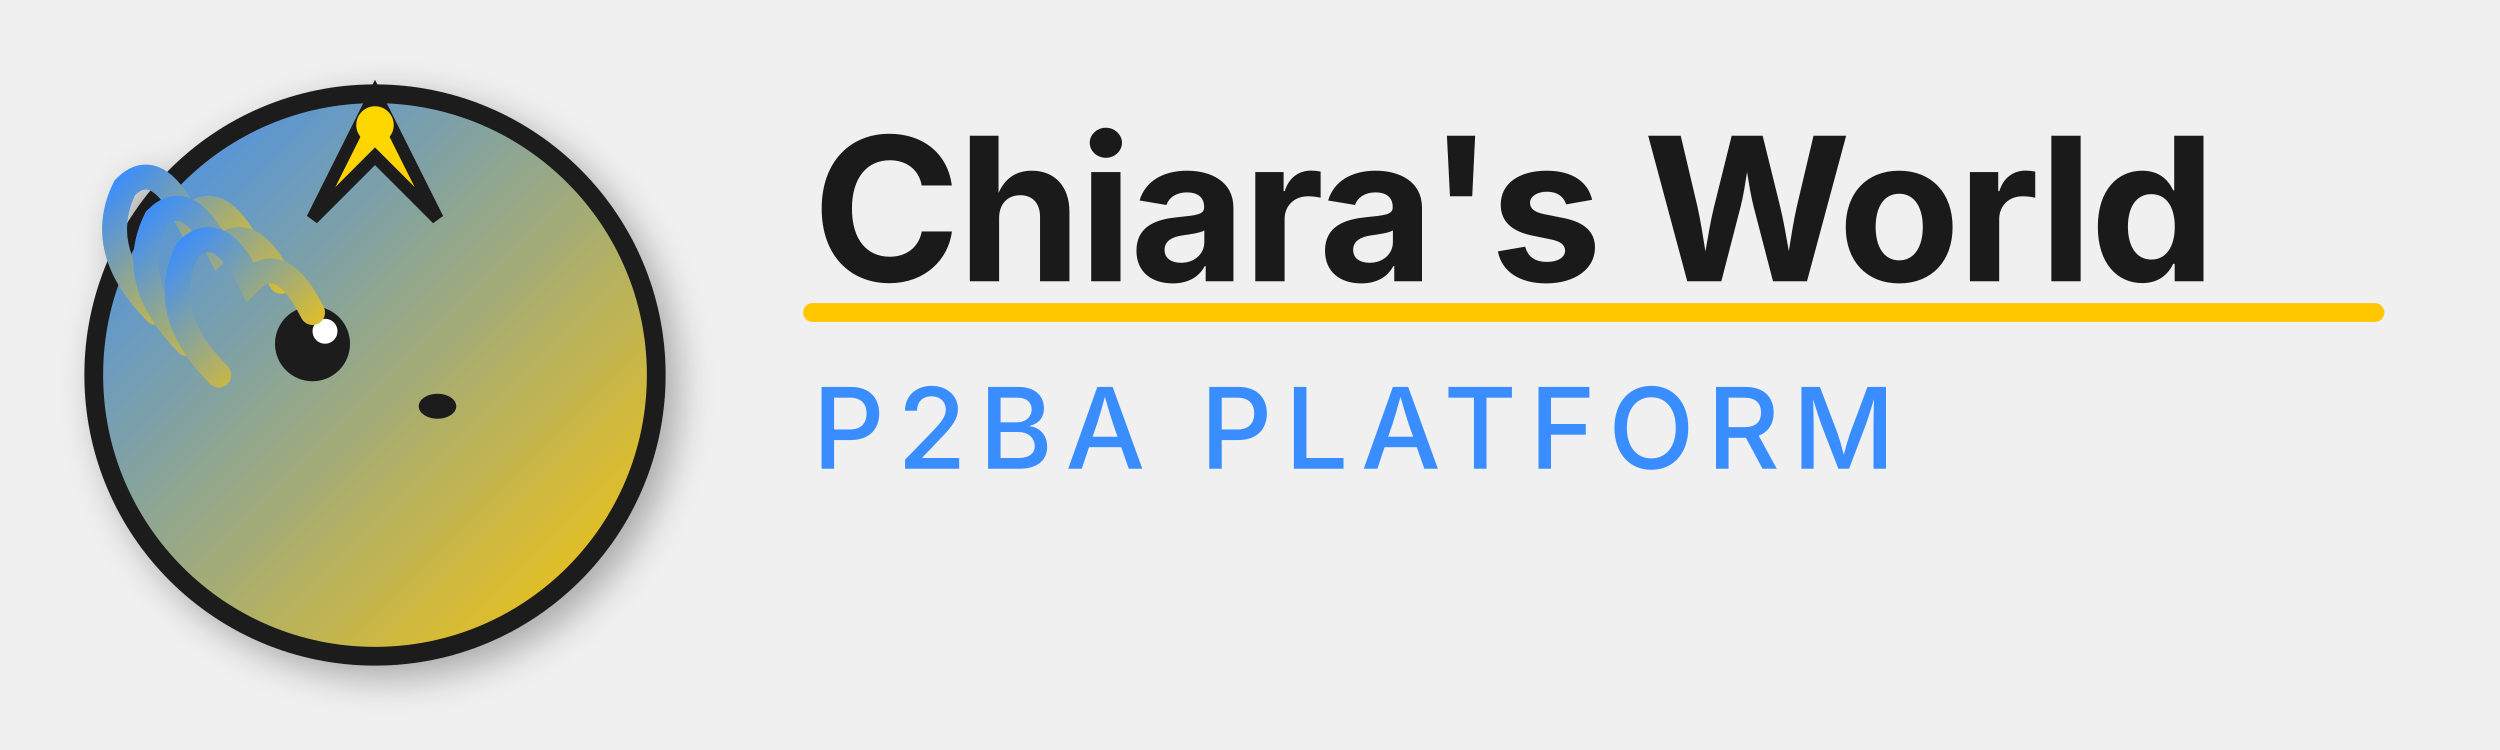
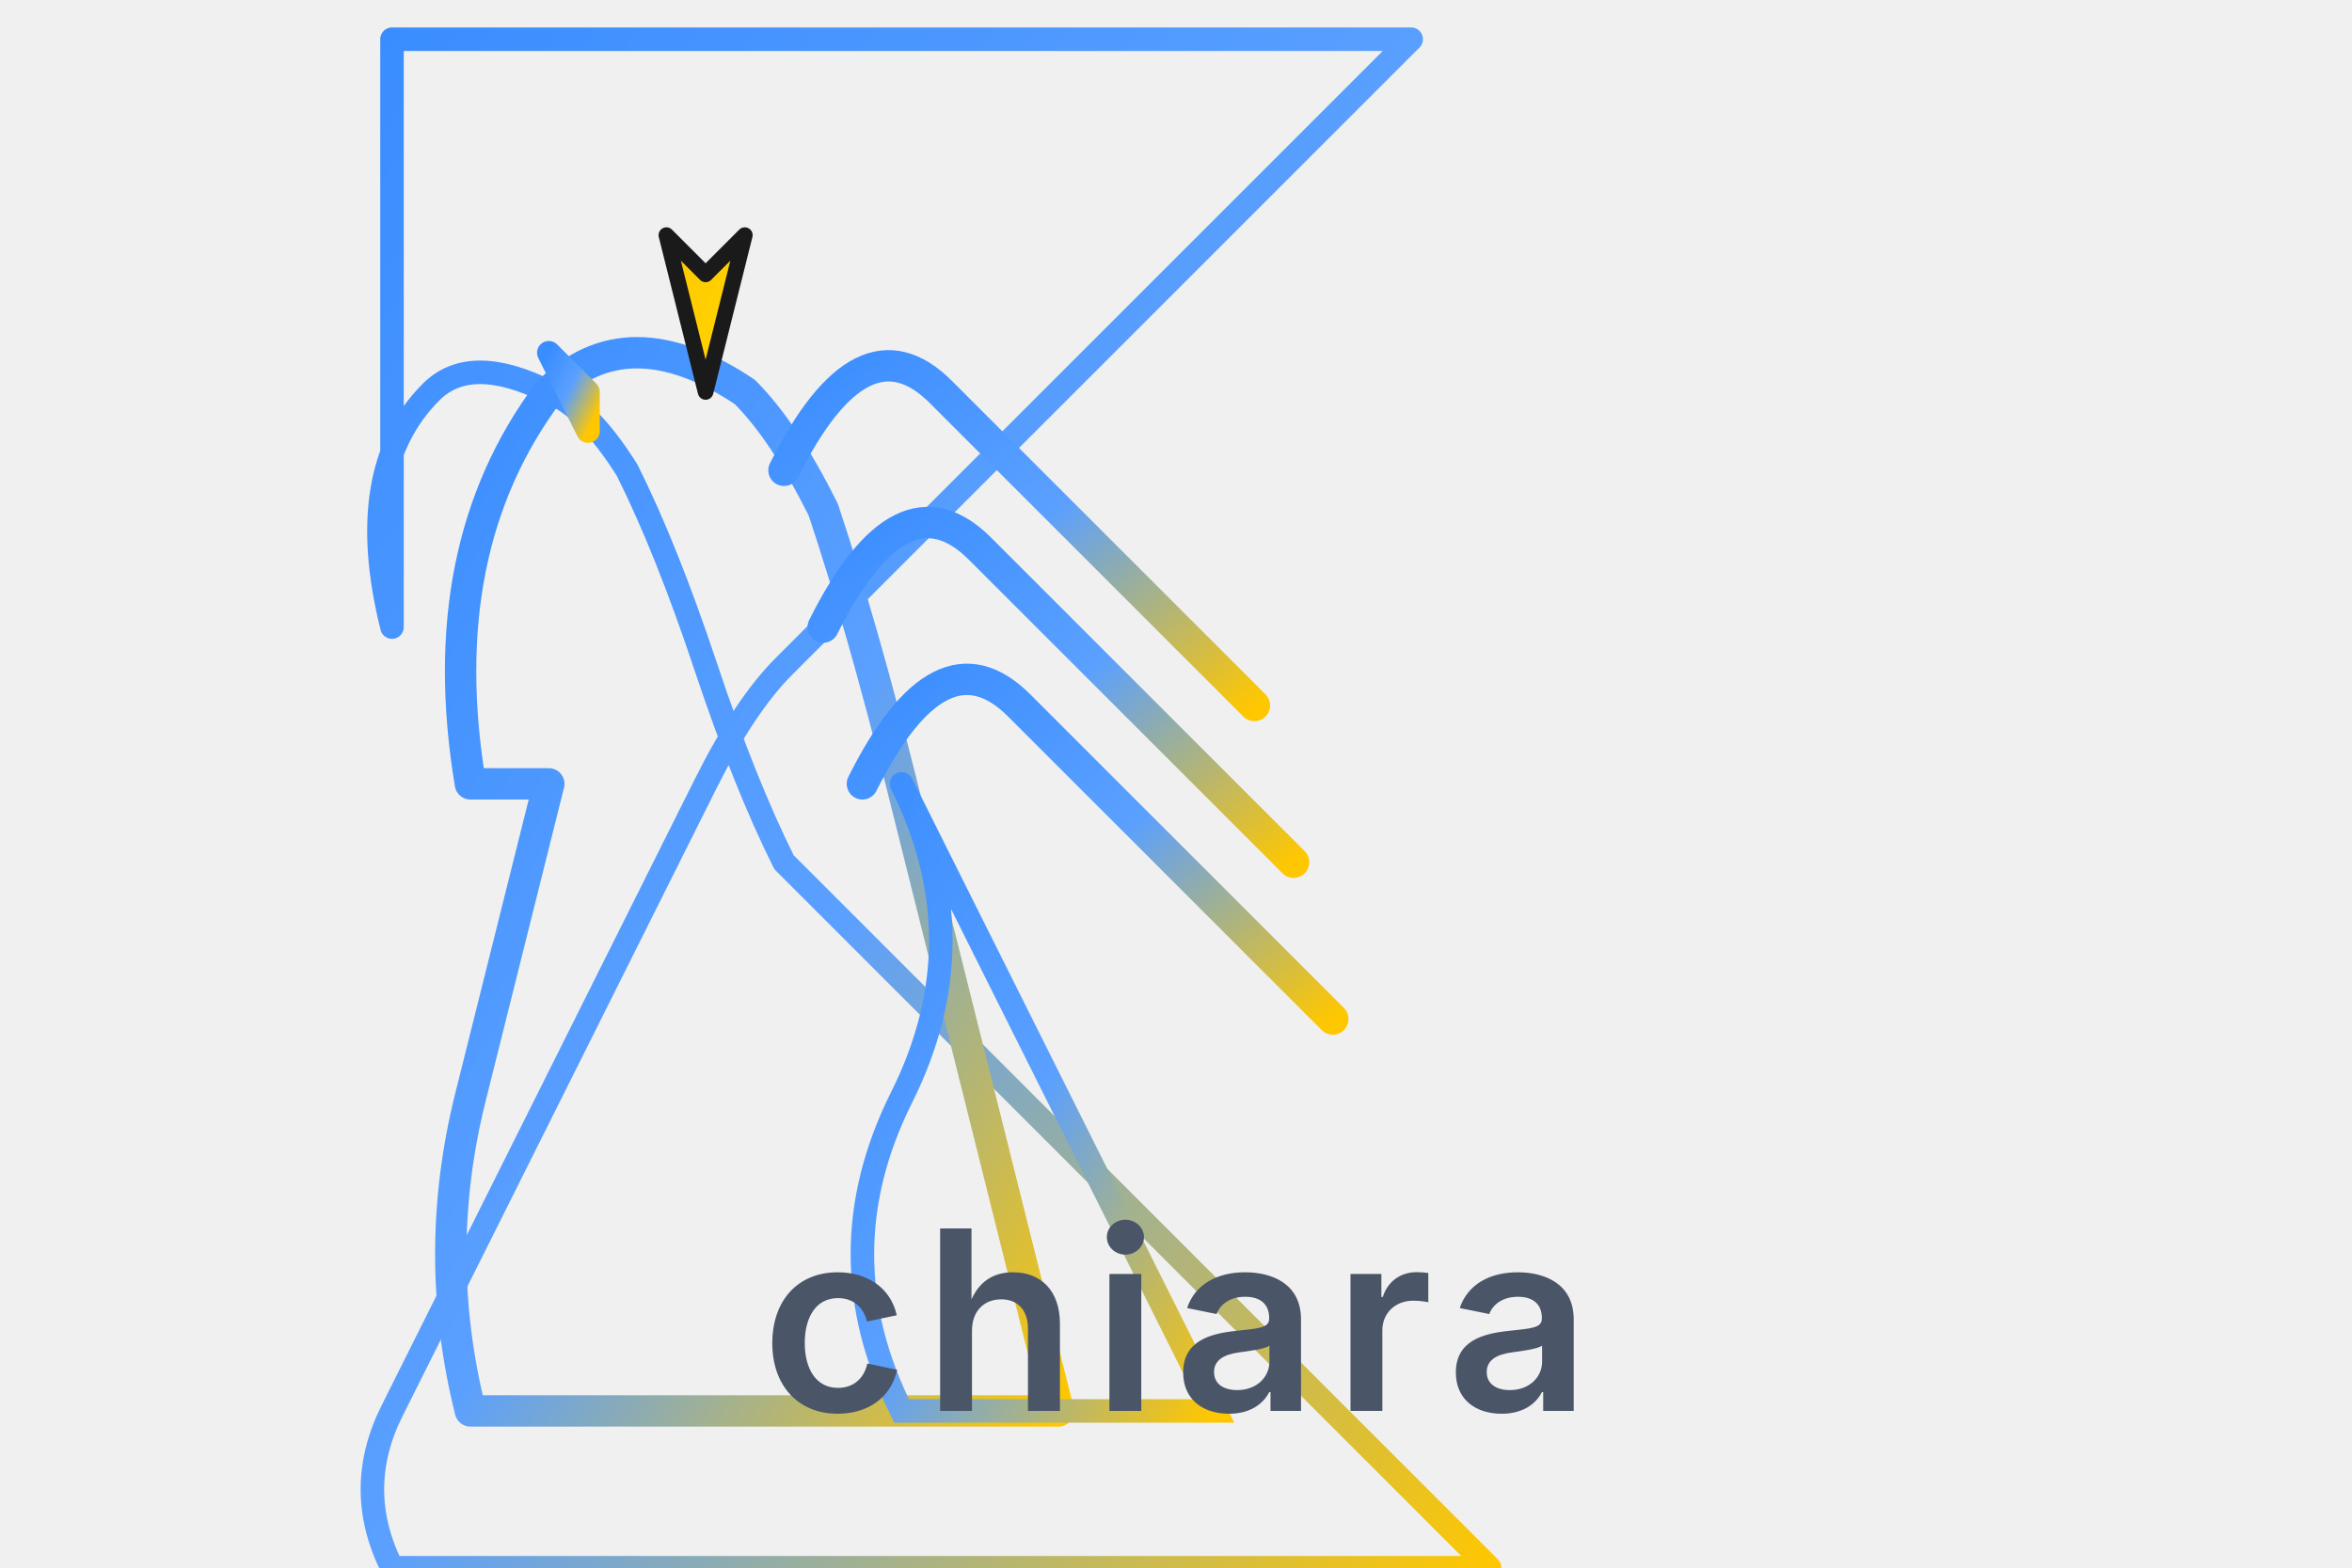
- <svg xmlns="http://www.w3.org/2000/svg" viewBox="0 0 400 120" width="400" height="120">
+ <svg xmlns="http://www.w3.org/2000/svg" viewBox="0 0 300 200" width="300" height="200">
  <defs>
    <linearGradient id="unicornGradient" x1="0%" y1="0%" x2="100%" y2="100%">
      <stop offset="0%" style="stop-color:#3A8DFF;stop-opacity:1" />
+       <stop offset="50%" style="stop-color:#5BA0FF;stop-opacity:1" />
      <stop offset="100%" style="stop-color:#FFC700;stop-opacity:1" />
    </linearGradient>
    <linearGradient id="hornGradient" x1="0%" y1="0%" x2="100%" y2="100%">
      <stop offset="0%" style="stop-color:#FFC700;stop-opacity:1" />
-       <stop offset="50%" style="stop-color:#FFD700;stop-opacity:1" />
-       <stop offset="100%" style="stop-color:#FFC700;stop-opacity:1" />
+       <stop offset="100%" style="stop-color:#FFD700;stop-opacity:1" />
    </linearGradient>
-     <filter id="shadow" x="-50%" y="-50%" width="200%" height="200%">
-       <feGaussianBlur in="SourceAlpha" stdDeviation="3" />
-       <feOffset dx="2" dy="2" result="offsetblur" />
-       <feComponentTransfer>
-         <feFuncA type="linear" slope="0.3" />
-       </feComponentTransfer>
-       <feMerge>
-         <feMergeNode />
-         <feMergeNode in="SourceGraphic" />
-       </feMerge>
-     </filter>
  </defs>
-   <g filter="url(#shadow)">
-     <circle cx="60" cy="60" r="45" fill="url(#unicornGradient)" stroke="#1a1a1a" stroke-width="3" />
-     <path d="M 60 15 L 50 35 L 55 30 L 60 25 L 65 30 L 70 35 Z" fill="url(#hornGradient)" stroke="#1a1a1a" stroke-width="2" />
-     <circle cx="60" cy="20" r="3" fill="#FFD700" />
-     <circle cx="50" cy="55" r="6" fill="#1a1a1a" />
-     <circle cx="52" cy="53" r="2" fill="#FFFFFF" />
-     <ellipse cx="70" cy="65" rx="3" ry="2" fill="#1a1a1a" />
-     <path d="M 25 50 Q 15 40, 20 30 Q 25 25, 30 35 Q 35 30, 40 40" fill="none" stroke="url(#unicornGradient)" stroke-width="4" stroke-linecap="round" />
-     <path d="M 30 55 Q 20 45, 25 35 Q 30 30, 35 40 Q 40 35, 45 45" fill="none" stroke="url(#unicornGradient)" stroke-width="4" stroke-linecap="round" />
-     <path d="M 35 60 Q 25 50, 30 40 Q 35 35, 40 45 Q 45 40, 50 50" fill="none" stroke="url(#unicornGradient)" stroke-width="4" stroke-linecap="round" />
+   <g>
+     <path d="M 50 80               Q 45 60, 55 50              Q 60 45, 70 50              Q 75 52, 80 60              Q 85 70, 90 85              Q 95 100, 100 110              Q 105 115, 110 120              Q 115 125, 120 130              Q 125 135, 130 140              Q 135 145, 140 150              Q 145 155, 150 160              Q 155 165, 160 170              Q 165 175, 170 180              Q 175 185, 180 190              Q 185 195, 190 200              L 50 200              Q 45 190, 50 180              Q 55 170, 60 160              Q 65 150, 70 140              Q 75 130, 80 120              Q 85 110, 90 100              Q 95 90, 100 85              Q 105 80, 110 75              Q 115 70, 120 65              Q 125 60, 130 55              Q 135 50, 140 45              Q 145 40, 150 35              Q 155 30, 160 25              Q 165 20, 170 15              Q 175 10, 180 5              L 50 5              Z" fill="none" stroke="url(#unicornGradient)" stroke-width="3" stroke-linecap="round" stroke-linejoin="round" />
+     <path d="M 60 100               Q 55 70, 70 50              Q 80 40, 95 50              Q 100 55, 105 65              Q 110 80, 115 100              Q 120 120, 125 140              Q 130 160, 135 180              L 60 180              Q 55 160, 60 140              Q 65 120, 70 100              Z" fill="none" stroke="url(#unicornGradient)" stroke-width="4" stroke-linecap="round" stroke-linejoin="round" />
+     <path d="M 90 50               L 85 30              L 90 35              L 95 30              Z" fill="url(#hornGradient)" stroke="#1a1a1a" stroke-width="2" stroke-linecap="round" stroke-linejoin="round" />
+     <path d="M 75 55               L 70 45              L 75 50              Z" fill="none" stroke="url(#unicornGradient)" stroke-width="3" stroke-linecap="round" stroke-linejoin="round" />
+     <path d="M 100 60               Q 110 40, 120 50              Q 130 60, 140 70              Q 150 80, 160 90" fill="none" stroke="url(#unicornGradient)" stroke-width="4" stroke-linecap="round" />
+     <path d="M 105 80               Q 115 60, 125 70              Q 135 80, 145 90              Q 155 100, 165 110" fill="none" stroke="url(#unicornGradient)" stroke-width="4" stroke-linecap="round" />
+     <path d="M 110 100               Q 120 80, 130 90              Q 140 100, 150 110              Q 160 120, 170 130" fill="none" stroke="url(#unicornGradient)" stroke-width="4" stroke-linecap="round" />
+     <path d="M 115 100               Q 125 120, 135 140              Q 145 160, 155 180              L 115 180              Q 105 160, 115 140              Q 125 120, 115 100" fill="none" stroke="url(#unicornGradient)" stroke-width="3" stroke-linecap="round" />
  </g>
-   <g>
-     <text x="130" y="45" font-family="Inter, -apple-system, BlinkMacSystemFont, sans-serif" font-size="32" font-weight="700" fill="#1a1a1a" letter-spacing="-0.5px">
-       Chiara's World
-     </text>
-     <text x="130" y="75" font-family="Inter, -apple-system, BlinkMacSystemFont, sans-serif" font-size="18" font-weight="500" fill="#3A8DFF" letter-spacing="2px">
-       P2BA PLATFORM
-     </text>
-     <line x1="130" y1="50" x2="380" y2="50" stroke="#FFC700" stroke-width="3" stroke-linecap="round" />
-   </g>
+   <text x="150" y="180" font-family="Inter, -apple-system, BlinkMacSystemFont, sans-serif" font-size="32" font-weight="600" fill="#4A5568" text-anchor="middle" letter-spacing="2px">
+     chiara
+   </text>
</svg>
